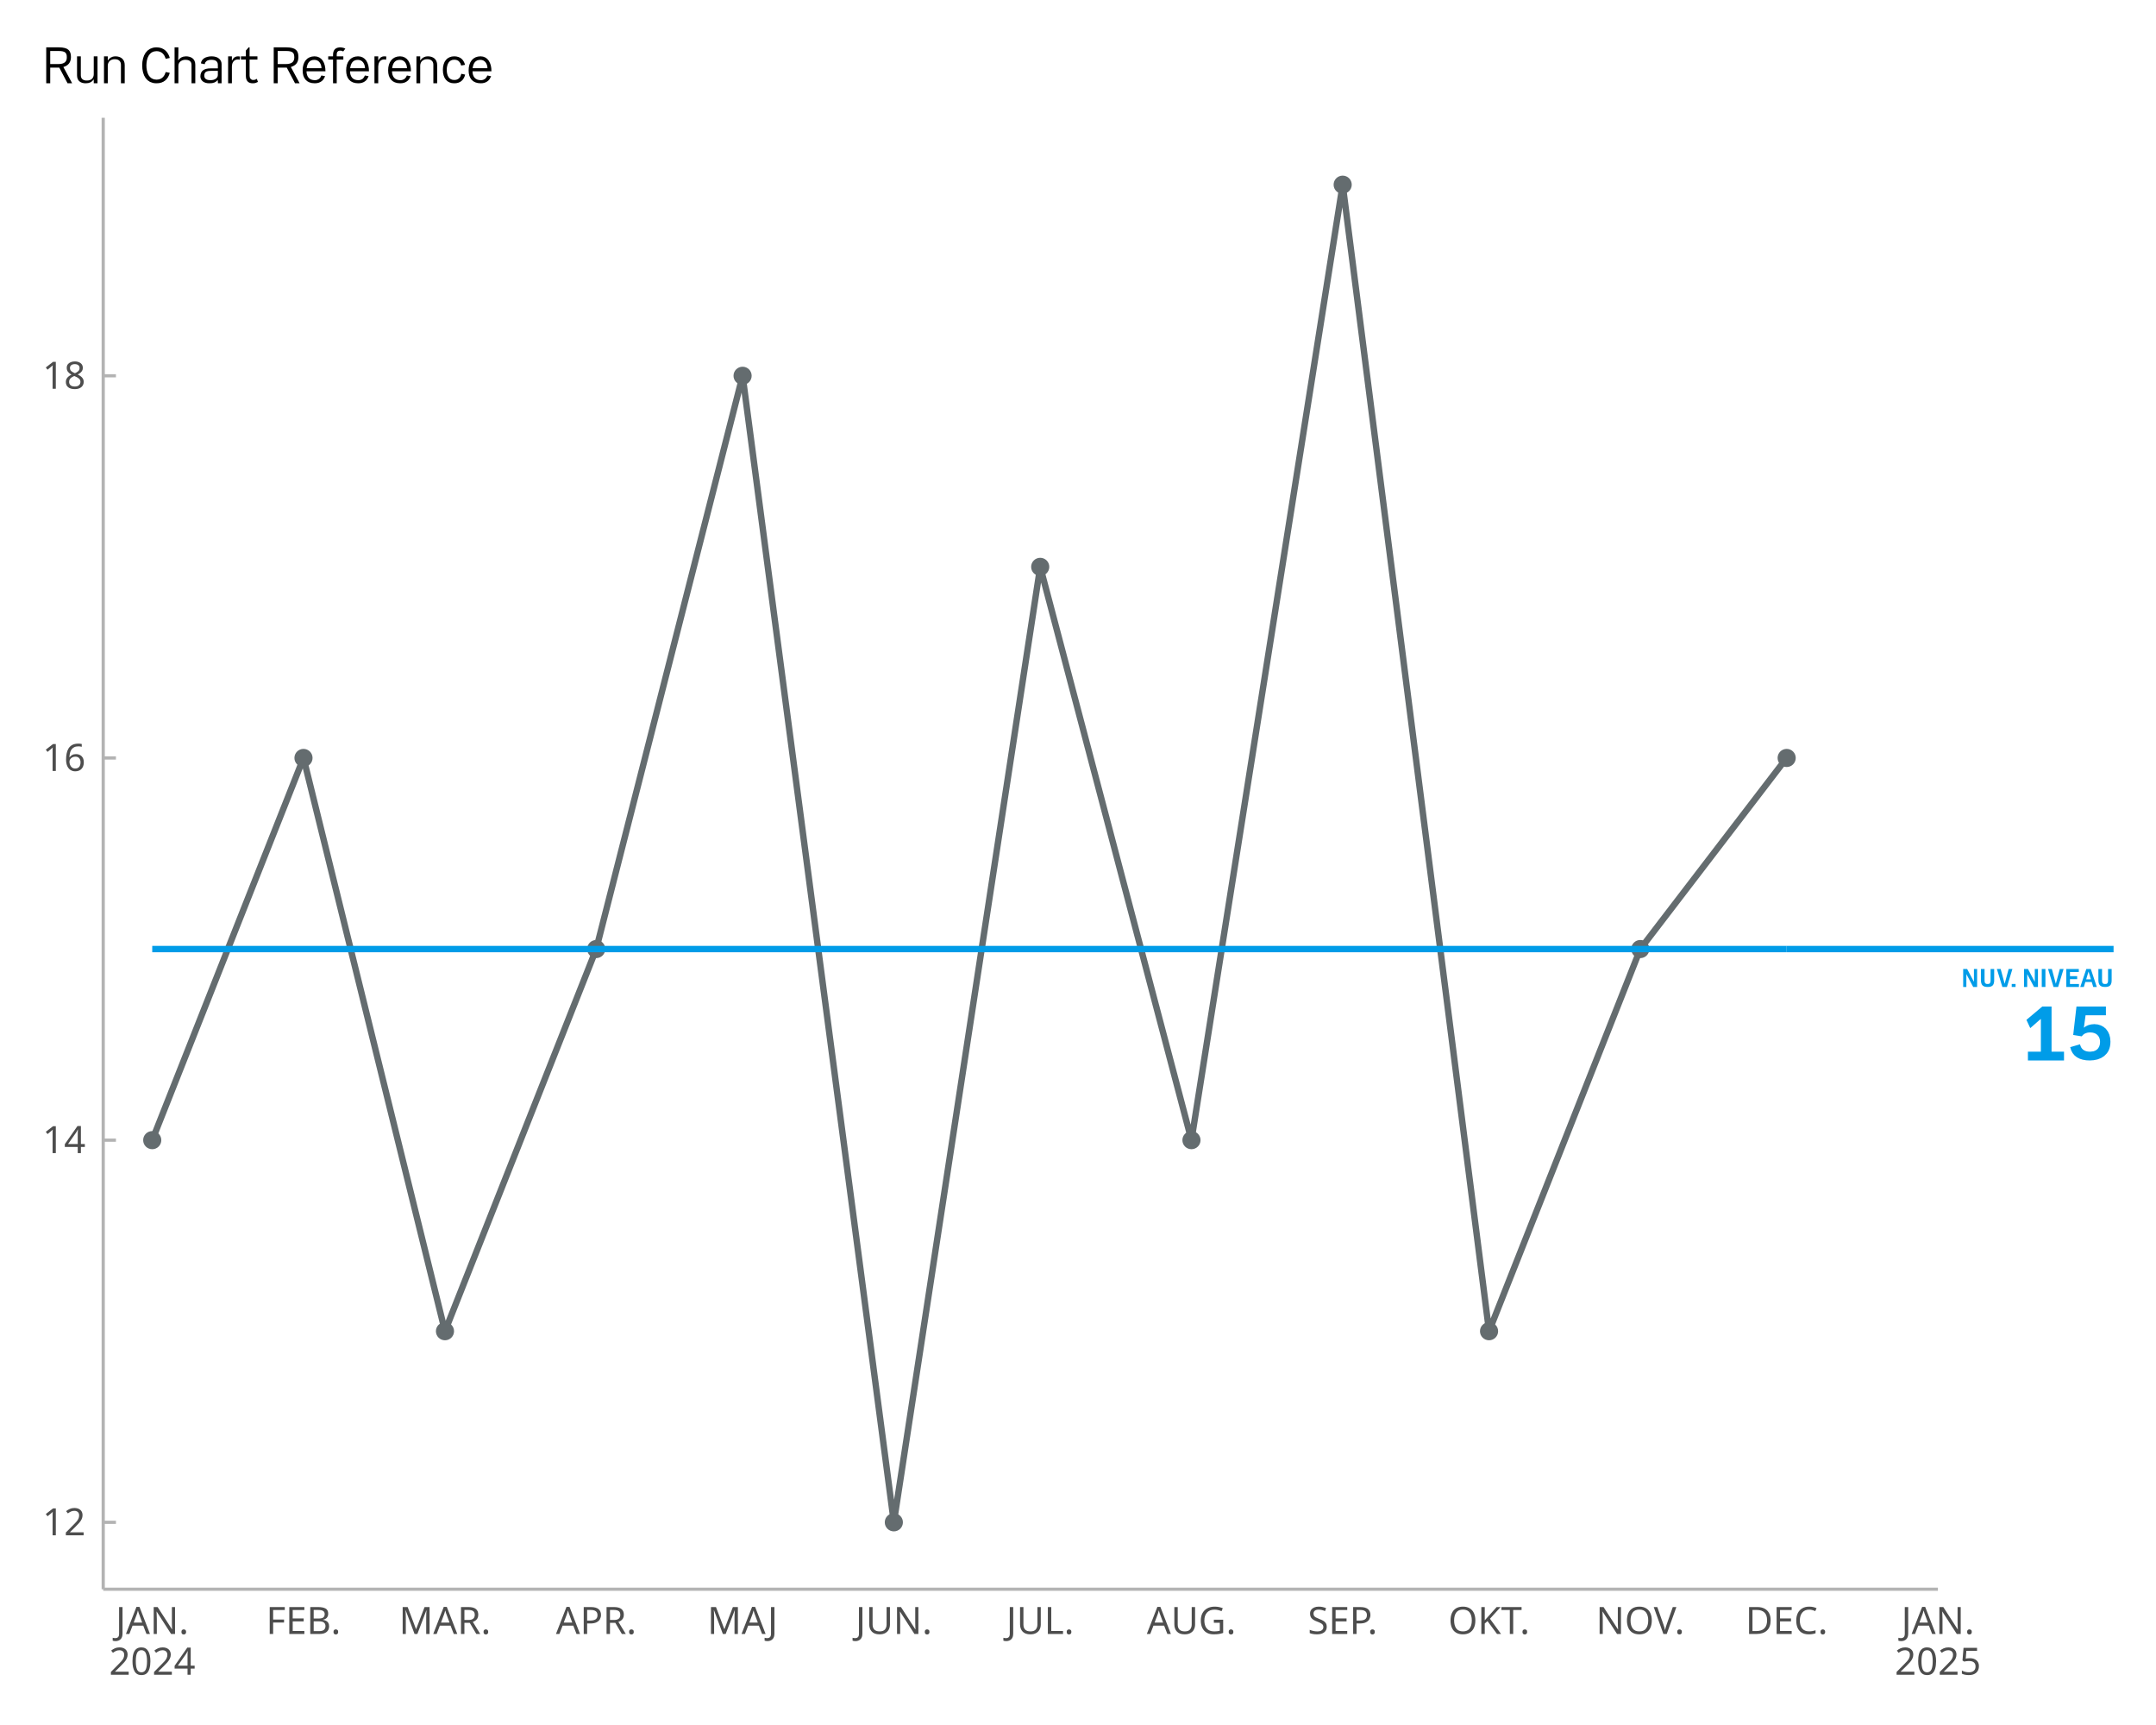
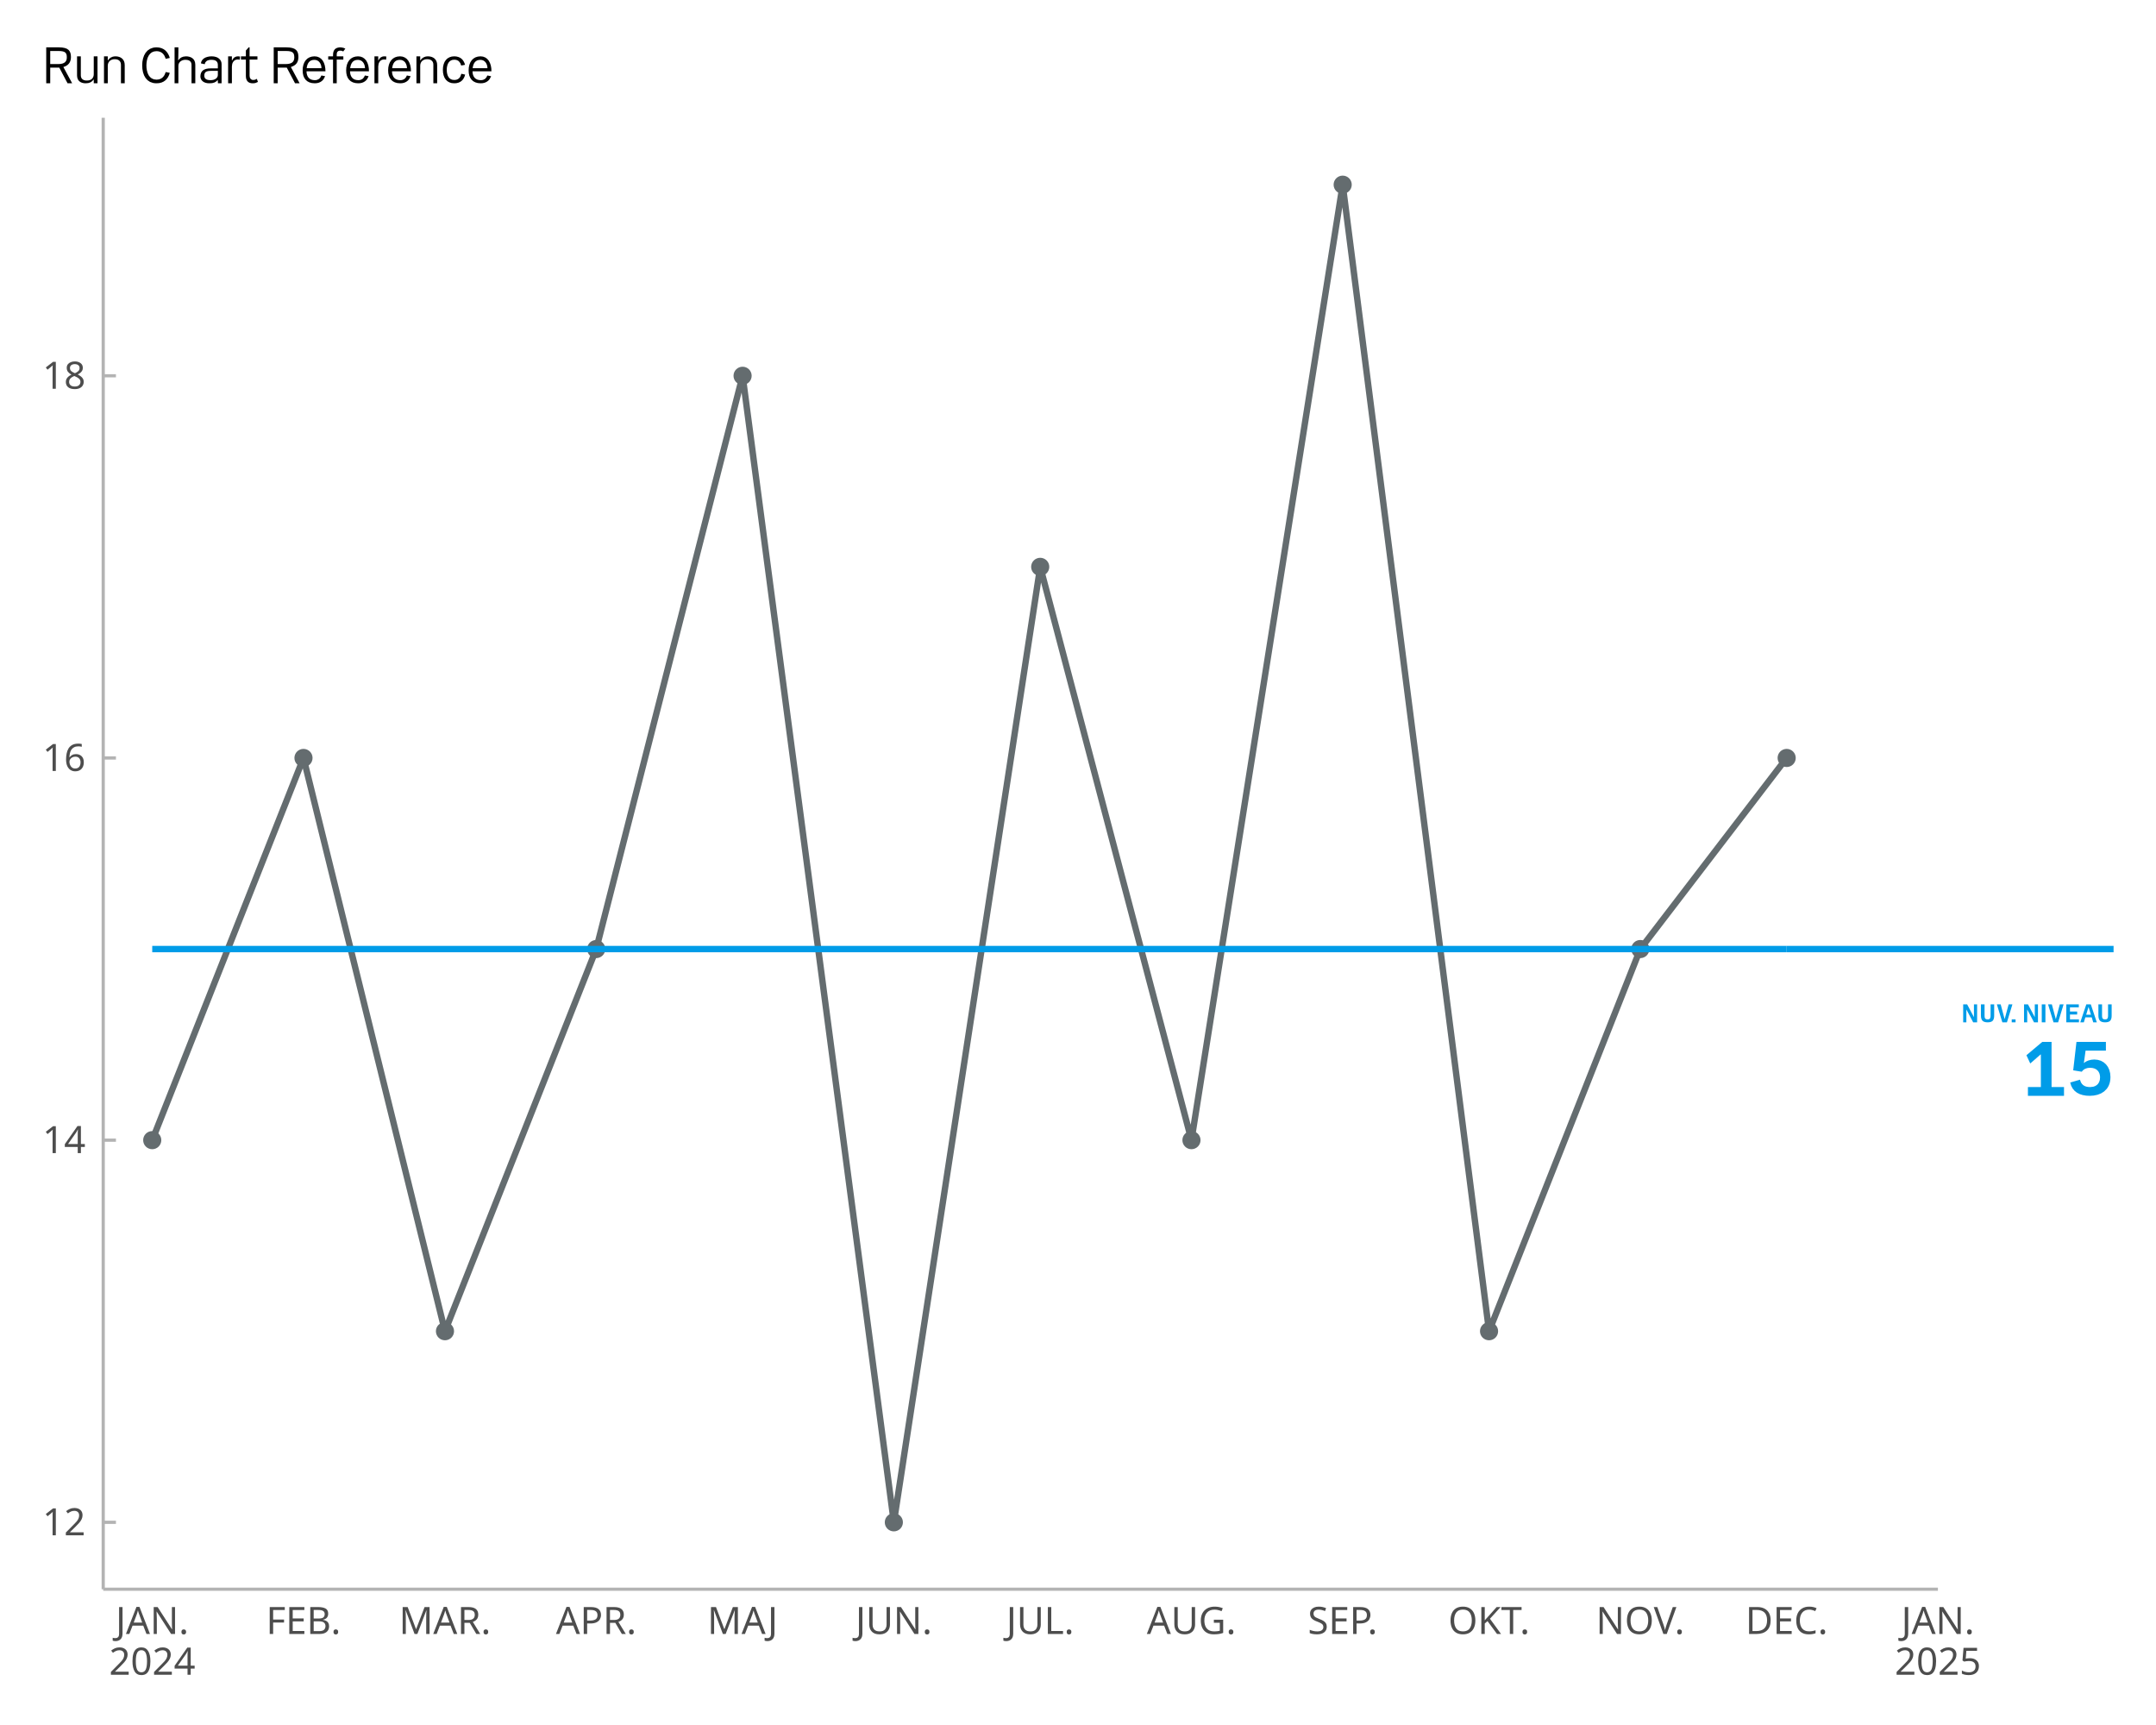
<svg xmlns="http://www.w3.org/2000/svg" class="svglite" data-engine-version="2.0" width="720.00pt" height="576.00pt" viewBox="0 0 720.00 576.00">
  <defs>
    <style type="text/css">
    .svglite line, .svglite polyline, .svglite polygon, .svglite path, .svglite rect, .svglite circle {
      fill: none;
      stroke: #000000;
      stroke-linecap: round;
      stroke-linejoin: round;
      stroke-miterlimit: 10.00;
    }
  </style>
  </defs>
  <rect width="100%" height="100%" style="stroke: none; fill: #FFFFFF;" />
  <defs>
    <clipPath id="cpMC4wMHw3MjAuMDB8MC4wMHw1NzYuMDA=">
      <rect x="0.00" y="0.00" width="720.00" height="576.00" />
    </clipPath>
  </defs>
  <g clip-path="url(#cpMC4wMHw3MjAuMDB8MC4wMHw1NzYuMDA=)">
    <rect x="0.00" y="0.00" width="720.00" height="576.00" style="stroke-width: 1.36; stroke: none; fill: #FFFFFF;" />
  </g>
  <defs>
    <clipPath id="cpMzQuNDd8NzA1LjgzfDM5LjMzfDUzMC42Ng==">
      <rect x="34.47" y="39.33" width="671.36" height="491.32" />
    </clipPath>
  </defs>
  <g clip-path="url(#cpMzQuNDd8NzA1LjgzfDM5LjMzfDUzMC42Ng==)">
    <rect x="34.47" y="39.33" width="671.36" height="491.32" style="stroke-width: 1.36; stroke: none; fill: #FFFFFF;" />
    <polyline points="50.84,380.71 101.35,253.09 148.60,444.51 199.11,316.90 247.99,125.48 298.50,508.32 347.38,189.28 397.89,380.71 448.39,61.67 497.27,444.51 547.78,316.90 596.66,253.09 " style="stroke-width: 2.13; stroke: #646C6F; stroke-linecap: butt;" />
    <circle cx="50.84" cy="380.71" r="2.58" style="stroke-width: 0.90; stroke: #646C6F; fill: #646C6F;" />
    <circle cx="101.35" cy="253.09" r="2.58" style="stroke-width: 0.90; stroke: #646C6F; fill: #646C6F;" />
    <circle cx="148.60" cy="444.51" r="2.58" style="stroke-width: 0.90; stroke: #646C6F; fill: #646C6F;" />
    <circle cx="199.11" cy="316.90" r="2.58" style="stroke-width: 0.90; stroke: #646C6F; fill: #646C6F;" />
    <circle cx="247.99" cy="125.48" r="2.58" style="stroke-width: 0.90; stroke: #646C6F; fill: #646C6F;" />
    <circle cx="298.50" cy="508.32" r="2.58" style="stroke-width: 0.90; stroke: #646C6F; fill: #646C6F;" />
    <circle cx="347.38" cy="189.28" r="2.58" style="stroke-width: 0.90; stroke: #646C6F; fill: #646C6F;" />
    <circle cx="397.89" cy="380.71" r="2.58" style="stroke-width: 0.90; stroke: #646C6F; fill: #646C6F;" />
    <circle cx="448.39" cy="61.67" r="2.58" style="stroke-width: 0.90; stroke: #646C6F; fill: #646C6F;" />
    <circle cx="497.27" cy="444.51" r="2.58" style="stroke-width: 0.90; stroke: #646C6F; fill: #646C6F;" />
    <circle cx="547.78" cy="316.90" r="2.58" style="stroke-width: 0.90; stroke: #646C6F; fill: #646C6F;" />
    <circle cx="596.66" cy="253.09" r="2.58" style="stroke-width: 0.90; stroke: #646C6F; fill: #646C6F;" />
    <polyline points="50.84,316.90 101.35,316.90 148.60,316.90 199.11,316.90 247.99,316.90 298.50,316.90 347.38,316.90 397.89,316.90 448.39,316.90 497.27,316.90 547.78,316.90 596.66,316.90 " style="stroke-width: 2.13; stroke: #009CE8; stroke-linecap: butt;" />
    <polyline points="596.66,316.90 705.83,316.90 " style="stroke-width: 2.13; stroke: #009CE8; stroke-linecap: butt;" />
-     <path d="M 660.26 323.56 L 659.20 323.56 L 659.20 327.84 L 656.93 323.56 L 655.61 323.56 L 655.61 329.56 L 656.67 329.56 L 656.67 325.27 L 658.95 329.56 L 660.26 329.56 Z" style="fill-rule: nonzero; fill: #009CE8; stroke-width: 0.75; stroke: none;" />
-     <path d="M 665.96 323.56 L 664.76 323.56 L 664.76 327.18 L 664.75 327.60 L 664.70 327.92 L 664.53 328.34 L 664.22 328.53 L 663.78 328.57 L 663.31 328.53 L 662.99 328.33 L 662.88 328.16 L 662.80 327.91 L 662.76 327.59 L 662.75 327.18 L 662.75 323.56 L 661.53 323.56 L 661.53 327.18 L 661.56 327.79 L 661.66 328.30 L 661.83 328.72 L 662.07 329.04 L 662.38 329.27 L 662.77 329.44 L 663.23 329.53 L 663.78 329.56 L 664.32 329.53 L 664.78 329.44 L 665.16 329.27 L 665.46 329.04 L 665.69 328.72 L 665.84 328.30 L 665.94 327.79 L 665.96 327.18 Z" style="fill-rule: nonzero; fill: #009CE8; stroke-width: 0.75; stroke: none;" />
-     <path d="M 670.79 323.56 L 669.47 328.45 L 669.44 328.45 L 668.13 323.56 L 666.86 323.56 L 668.69 329.56 L 670.22 329.56 L 672.05 323.56 Z" style="fill-rule: nonzero; fill: #009CE8; stroke-width: 0.75; stroke: none;" />
-     <path d="M 673.10 328.56 L 671.82 328.56 L 671.82 329.56 L 673.10 329.56 Z" style="fill-rule: nonzero; fill: #009CE8; stroke-width: 0.75; stroke: none;" />
-     <path d="M 680.58 323.56 L 679.52 323.56 L 679.52 327.84 L 677.25 323.56 L 675.93 323.56 L 675.93 329.56 L 676.99 329.56 L 676.99 325.27 L 679.27 329.56 L 680.58 329.56 Z" style="fill-rule: nonzero; fill: #009CE8; stroke-width: 0.75; stroke: none;" />
-     <path d="M 683.07 323.56 L 681.85 323.56 L 681.85 329.56 L 683.07 329.56 Z" style="fill-rule: nonzero; fill: #009CE8; stroke-width: 0.75; stroke: none;" />
-     <path d="M 687.88 323.56 L 686.56 328.45 L 686.53 328.45 L 685.22 323.56 L 683.95 323.56 L 685.78 329.56 L 687.31 329.56 L 689.14 323.56 Z" style="fill-rule: nonzero; fill: #009CE8; stroke-width: 0.75; stroke: none;" />
-     <path d="M 694.27 328.57 L 691.27 328.57 L 691.27 326.95 L 693.67 326.95 L 693.67 325.95 L 691.27 325.95 L 691.27 324.56 L 694.22 324.56 L 694.22 323.56 L 690.05 323.56 L 690.05 329.56 L 694.27 329.56 Z" style="fill-rule: nonzero; fill: #009CE8; stroke-width: 0.75; stroke: none;" />
-     <path d="M 698.23 323.56 L 696.73 323.56 L 694.71 329.56 L 695.90 329.56 L 696.40 327.90 L 698.54 327.90 L 699.04 329.56 L 700.23 329.56 ZM 696.68 327.02 L 697.46 324.45 L 697.48 324.45 L 698.28 327.02 Z" style="fill-rule: nonzero; fill: #009CE8; stroke-width: 0.75; stroke: none;" />
-     <path d="M 705.19 323.56 L 703.99 323.56 L 703.99 327.18 L 703.98 327.60 L 703.93 327.92 L 703.76 328.34 L 703.45 328.53 L 703.01 328.57 L 702.54 328.53 L 702.22 328.33 L 702.11 328.16 L 702.03 327.91 L 701.99 327.59 L 701.98 327.18 L 701.98 323.56 L 700.76 323.56 L 700.76 327.18 L 700.79 327.79 L 700.89 328.30 L 701.06 328.72 L 701.30 329.04 L 701.61 329.27 L 702.00 329.44 L 702.46 329.53 L 703.01 329.56 L 703.55 329.53 L 704.01 329.44 L 704.39 329.27 L 704.69 329.04 L 704.92 328.72 L 705.08 328.30 L 705.17 327.79 L 705.19 327.18 Z" style="fill-rule: nonzero; fill: #009CE8; stroke-width: 0.75; stroke: none;" />
-     <path d="M 682.33 354.10 L 685.92 354.10 L 689.28 354.10 L 689.28 351.16 L 685.12 351.16 L 685.12 336.10 L 682.01 336.10 L 676.73 340.55 L 678.01 343.30 L 681.44 340.30 L 681.55 340.30 L 681.55 351.16 L 677.23 351.16 L 677.23 354.10 Z" style="fill-rule: nonzero; fill: #009CE8; stroke-width: 0.75; stroke: none;" />
-     <path d="M 703.27 339.02 L 703.27 336.10 L 693.44 336.10 L 692.35 345.58 L 692.47 345.60 L 692.80 345.66 L 693.78 345.82 L 694.76 345.98 L 695.09 346.03 L 695.21 346.05 L 695.62 345.56 L 696.20 345.14 L 696.99 344.85 L 697.48 344.77 L 698.04 344.74 L 698.78 344.80 L 699.43 344.97 L 700.00 345.24 L 700.46 345.62 L 700.83 346.07 L 701.10 346.61 L 701.26 347.22 L 701.32 347.90 L 701.24 348.80 L 701.00 349.53 L 700.64 350.10 L 700.19 350.53 L 699.67 350.84 L 699.12 351.04 L 698.01 351.18 L 697.28 351.13 L 696.66 351.01 L 696.13 350.80 L 695.68 350.52 L 695.31 350.16 L 695.01 349.74 L 694.79 349.25 L 694.62 348.71 L 691.35 349.66 L 691.68 350.74 L 692.17 351.66 L 692.81 352.43 L 693.59 353.04 L 694.49 353.51 L 695.52 353.84 L 696.66 354.04 L 697.90 354.10 L 699.22 354.01 L 700.48 353.75 L 701.65 353.29 L 702.69 352.63 L 703.55 351.77 L 703.91 351.26 L 704.22 350.69 L 704.46 350.06 L 704.64 349.37 L 704.75 348.63 L 704.79 347.82 L 704.69 346.56 L 704.40 345.43 L 703.93 344.43 L 703.29 343.58 L 702.51 342.90 L 701.59 342.40 L 700.54 342.08 L 699.38 341.97 L 698.36 342.06 L 697.41 342.30 L 696.59 342.67 L 695.91 343.16 L 696.48 339.02 Z" style="fill-rule: nonzero; fill: #009CE8; stroke-width: 0.75; stroke: none;" />
+     <path d="M 660.26 335.37 L 659.20 335.37 L 659.20 339.65 L 656.93 335.37 L 655.61 335.37 L 655.61 341.37 L 656.67 341.37 L 656.67 337.08 L 658.95 341.37 L 660.26 341.37 Z" style="fill-rule: nonzero; fill: #009CE8; stroke-width: 0.75; stroke: none;" />
+     <path d="M 665.96 335.37 L 664.76 335.37 L 664.76 338.99 L 664.75 339.40 L 664.70 339.73 L 664.53 340.15 L 664.22 340.34 L 663.78 340.38 L 663.31 340.33 L 662.99 340.14 L 662.88 339.97 L 662.80 339.72 L 662.76 339.40 L 662.75 338.99 L 662.75 335.37 L 661.53 335.37 L 661.53 338.99 L 661.56 339.60 L 661.66 340.11 L 661.83 340.52 L 662.07 340.85 L 662.38 341.08 L 662.77 341.24 L 663.23 341.34 L 663.78 341.37 L 664.32 341.34 L 664.78 341.24 L 665.16 341.08 L 665.46 340.85 L 665.69 340.52 L 665.84 340.11 L 665.94 339.60 L 665.96 338.99 Z" style="fill-rule: nonzero; fill: #009CE8; stroke-width: 0.75; stroke: none;" />
+     <path d="M 670.79 335.37 L 669.47 340.26 L 669.44 340.26 L 668.13 335.37 L 666.86 335.37 L 668.69 341.37 L 670.22 341.37 L 672.05 335.37 Z" style="fill-rule: nonzero; fill: #009CE8; stroke-width: 0.75; stroke: none;" />
+     <path d="M 673.10 340.37 L 671.82 340.37 L 671.82 341.37 L 673.10 341.37 Z" style="fill-rule: nonzero; fill: #009CE8; stroke-width: 0.75; stroke: none;" />
+     <path d="M 680.58 335.37 L 679.52 335.37 L 679.52 339.65 L 677.25 335.37 L 675.93 335.37 L 675.93 341.37 L 676.99 341.37 L 676.99 337.08 L 679.27 341.37 L 680.58 341.37 Z" style="fill-rule: nonzero; fill: #009CE8; stroke-width: 0.75; stroke: none;" />
+     <path d="M 683.07 335.37 L 681.85 335.37 L 681.85 341.37 L 683.07 341.37 Z" style="fill-rule: nonzero; fill: #009CE8; stroke-width: 0.75; stroke: none;" />
+     <path d="M 687.88 335.37 L 686.56 340.26 L 686.53 340.26 L 685.22 335.37 L 683.95 335.37 L 685.78 341.37 L 687.31 341.37 L 689.14 335.37 Z" style="fill-rule: nonzero; fill: #009CE8; stroke-width: 0.75; stroke: none;" />
+     <path d="M 694.27 340.38 L 691.27 340.38 L 691.27 338.76 L 693.67 338.76 L 693.67 337.76 L 691.27 337.76 L 691.27 336.37 L 694.22 336.37 L 694.22 335.37 L 690.05 335.37 L 690.05 341.37 L 694.27 341.37 Z" style="fill-rule: nonzero; fill: #009CE8; stroke-width: 0.75; stroke: none;" />
+     <path d="M 698.23 335.37 L 696.73 335.37 L 694.71 341.37 L 695.90 341.37 L 696.40 339.71 L 698.54 339.71 L 699.04 341.37 L 700.23 341.37 ZM 696.68 338.83 L 697.46 336.26 L 697.48 336.26 L 698.28 338.83 Z" style="fill-rule: nonzero; fill: #009CE8; stroke-width: 0.75; stroke: none;" />
+     <path d="M 705.19 335.37 L 703.99 335.37 L 703.99 338.99 L 703.98 339.40 L 703.93 339.73 L 703.76 340.15 L 703.45 340.34 L 703.01 340.38 L 702.54 340.33 L 702.22 340.14 L 702.11 339.97 L 702.03 339.72 L 701.99 339.40 L 701.98 338.99 L 701.98 335.37 L 700.76 335.37 L 700.76 338.99 L 700.79 339.60 L 700.89 340.11 L 701.06 340.52 L 701.30 340.85 L 701.61 341.08 L 702.00 341.24 L 702.46 341.34 L 703.01 341.37 L 703.55 341.34 L 704.01 341.24 L 704.39 341.08 L 704.69 340.85 L 704.92 340.52 L 705.08 340.11 L 705.17 339.60 L 705.19 338.99 Z" style="fill-rule: nonzero; fill: #009CE8; stroke-width: 0.75; stroke: none;" />
+     <path d="M 682.33 365.91 L 685.92 365.91 L 689.28 365.91 L 689.28 362.97 L 685.12 362.97 L 685.12 347.91 L 682.01 347.91 L 676.73 352.36 L 678.01 355.11 L 681.44 352.11 L 681.55 352.11 L 681.55 362.97 L 677.23 362.97 L 677.23 365.91 Z" style="fill-rule: nonzero; fill: #009CE8; stroke-width: 0.75; stroke: none;" />
+     <path d="M 703.27 350.83 L 703.27 347.91 L 693.44 347.91 L 692.35 357.39 L 692.47 357.41 L 692.80 357.47 L 693.78 357.63 L 694.76 357.79 L 695.09 357.84 L 695.21 357.86 L 695.62 357.37 L 696.20 356.95 L 696.99 356.66 L 697.48 356.58 L 698.04 356.55 L 698.78 356.61 L 699.43 356.78 L 700.00 357.05 L 700.46 357.42 L 700.83 357.88 L 701.10 358.42 L 701.26 359.03 L 701.32 359.71 L 701.24 360.61 L 701.00 361.34 L 700.64 361.91 L 700.19 362.34 L 699.67 362.65 L 699.12 362.85 L 698.01 362.99 L 697.28 362.94 L 696.66 362.82 L 696.13 362.61 L 695.68 362.33 L 695.31 361.97 L 695.01 361.55 L 694.79 361.06 L 694.62 360.52 L 691.35 361.47 L 691.68 362.55 L 692.17 363.47 L 692.81 364.23 L 693.59 364.85 L 694.49 365.32 L 695.52 365.65 L 696.66 365.85 L 697.90 365.91 L 699.22 365.82 L 700.48 365.56 L 701.65 365.10 L 702.69 364.44 L 703.55 363.58 L 703.91 363.06 L 704.22 362.49 L 704.46 361.87 L 704.64 361.18 L 704.75 360.43 L 704.79 359.63 L 704.69 358.37 L 704.40 357.24 L 703.93 356.24 L 703.29 355.39 L 702.51 354.71 L 701.59 354.20 L 700.54 353.89 L 699.38 353.78 L 698.36 353.87 L 697.41 354.11 L 696.59 354.48 L 695.91 354.97 L 696.48 350.83 Z" style="fill-rule: nonzero; fill: #009CE8; stroke-width: 0.75; stroke: none;" />
  </g>
  <g clip-path="url(#cpMC4wMHw3MjAuMDB8MC4wMHw1NzYuMDA=)">
    <polyline points="34.47,530.66 34.47,39.33 " style="stroke-width: 1.07; stroke: #B3B3B3; stroke-linecap: butt;" />
    <text x="14.17" y="512.66" style="font-size: 12.60px; fill: #4D4D4D; font-family: sans;" textLength="14.02px" lengthAdjust="spacingAndGlyphs">12</text>
    <text x="14.17" y="385.04" style="font-size: 12.60px; fill: #4D4D4D; font-family: sans;" textLength="14.02px" lengthAdjust="spacingAndGlyphs">14</text>
    <text x="14.17" y="257.43" style="font-size: 12.60px; fill: #4D4D4D; font-family: sans;" textLength="14.02px" lengthAdjust="spacingAndGlyphs">16</text>
    <text x="14.17" y="129.81" style="font-size: 12.60px; fill: #4D4D4D; font-family: sans;" textLength="14.02px" lengthAdjust="spacingAndGlyphs">18</text>
    <polyline points="38.72,508.32 34.47,508.32 " style="stroke-width: 1.07; stroke: #B3B3B3; stroke-linecap: butt;" />
    <polyline points="38.72,380.71 34.47,380.71 " style="stroke-width: 1.07; stroke: #B3B3B3; stroke-linecap: butt;" />
    <polyline points="38.72,253.09 34.47,253.09 " style="stroke-width: 1.07; stroke: #B3B3B3; stroke-linecap: butt;" />
    <polyline points="38.72,125.48 34.47,125.48 " style="stroke-width: 1.07; stroke: #B3B3B3; stroke-linecap: butt;" />
    <polyline points="34.47,530.66 647.17,530.66 " style="stroke-width: 1.07; stroke: #B3B3B3; stroke-linecap: butt;" />
    <text x="50.84" y="545.60" text-anchor="middle" style="font-size: 12.60px; fill: #4D4D4D; font-family: sans;" textLength="27.31px" lengthAdjust="spacingAndGlyphs">JAN.</text>
    <text x="50.84" y="559.21" text-anchor="middle" style="font-size: 12.60px; fill: #4D4D4D; font-family: sans;" textLength="28.03px" lengthAdjust="spacingAndGlyphs">2024</text>
    <text x="101.35" y="545.60" text-anchor="middle" style="font-size: 12.60px; fill: #4D4D4D; font-family: sans;" textLength="28.01px" lengthAdjust="spacingAndGlyphs">FEB.</text>
    <text x="148.60" y="545.60" text-anchor="middle" style="font-size: 12.60px; fill: #4D4D4D; font-family: sans;" textLength="31.51px" lengthAdjust="spacingAndGlyphs">MAR.</text>
    <text x="199.11" y="545.60" text-anchor="middle" style="font-size: 12.60px; fill: #4D4D4D; font-family: sans;" textLength="29.42px" lengthAdjust="spacingAndGlyphs">APR.</text>
    <text x="247.99" y="545.60" text-anchor="middle" style="font-size: 12.60px; fill: #4D4D4D; font-family: sans;" textLength="25.21px" lengthAdjust="spacingAndGlyphs">MAJ</text>
    <text x="298.50" y="545.60" text-anchor="middle" style="font-size: 12.60px; fill: #4D4D4D; font-family: sans;" textLength="28.01px" lengthAdjust="spacingAndGlyphs">JUN.</text>
    <text x="347.38" y="545.60" text-anchor="middle" style="font-size: 12.60px; fill: #4D4D4D; font-family: sans;" textLength="25.92px" lengthAdjust="spacingAndGlyphs">JUL.</text>
    <text x="397.89" y="545.60" text-anchor="middle" style="font-size: 12.60px; fill: #4D4D4D; font-family: sans;" textLength="30.81px" lengthAdjust="spacingAndGlyphs">AUG.</text>
    <text x="448.39" y="545.60" text-anchor="middle" style="font-size: 12.60px; fill: #4D4D4D; font-family: sans;" textLength="28.72px" lengthAdjust="spacingAndGlyphs">SEP.</text>
    <text x="497.27" y="545.60" text-anchor="middle" style="font-size: 12.60px; fill: #4D4D4D; font-family: sans;" textLength="29.41px" lengthAdjust="spacingAndGlyphs">OKT.</text>
    <text x="547.78" y="545.60" text-anchor="middle" style="font-size: 12.60px; fill: #4D4D4D; font-family: sans;" textLength="30.81px" lengthAdjust="spacingAndGlyphs">NOV.</text>
    <text x="596.66" y="545.60" text-anchor="middle" style="font-size: 12.60px; fill: #4D4D4D; font-family: sans;" textLength="30.11px" lengthAdjust="spacingAndGlyphs">DEC.</text>
    <text x="647.17" y="545.60" text-anchor="middle" style="font-size: 12.60px; fill: #4D4D4D; font-family: sans;" textLength="27.31px" lengthAdjust="spacingAndGlyphs">JAN.</text>
    <text x="647.17" y="559.21" text-anchor="middle" style="font-size: 12.60px; fill: #4D4D4D; font-family: sans;" textLength="28.03px" lengthAdjust="spacingAndGlyphs">2025</text>
    <path d="M 21.16 22.38 L 21.74 22.16 L 22.25 21.90 L 22.68 21.58 L 23.04 21.20 L 23.32 20.76 L 23.52 20.26 L 23.65 19.69 L 23.69 19.05 L 23.65 18.32 L 23.51 17.67 L 23.26 17.12 L 22.88 16.66 L 22.35 16.29 L 21.65 16.03 L 20.77 15.87 L 19.69 15.81 L 15.44 15.81 L 15.44 27.81 L 16.77 27.81 L 16.77 22.58 L 19.80 22.58 L 22.56 27.81 L 24.10 27.81 ZM 22.28 19.65 L 22.17 20.09 L 21.97 20.47 L 21.69 20.79 L 21.31 21.04 L 20.82 21.23 L 20.23 21.35 L 19.52 21.39 L 16.77 21.39 L 16.77 17.03 L 19.56 17.03 L 20.32 17.06 L 20.93 17.15 L 21.41 17.30 L 21.77 17.52 L 22.03 17.81 L 22.20 18.18 L 22.29 18.63 L 22.31 19.17 Z" style="fill-rule: nonzero; fill: #000000; stroke-width: 0.75; stroke: none;" />
    <path d="M 32.56 18.81 L 31.31 18.81 L 31.31 24.78 L 31.27 25.23 L 31.16 25.64 L 30.98 26.00 L 30.73 26.31 L 30.41 26.55 L 30.01 26.74 L 29.55 26.85 L 29.01 26.89 L 28.56 26.87 L 28.17 26.79 L 27.82 26.65 L 27.53 26.46 L 27.30 26.22 L 27.13 25.92 L 27.03 25.56 L 26.99 25.14 L 26.99 18.81 L 25.73 18.81 L 25.73 25.17 L 25.79 25.83 L 25.96 26.38 L 26.22 26.84 L 26.58 27.20 L 27.01 27.48 L 27.51 27.67 L 28.07 27.78 L 28.66 27.81 L 29.49 27.73 L 30.19 27.50 L 30.77 27.11 L 31.23 26.58 L 31.31 26.58 L 31.31 27.81 L 32.56 27.81 Z" style="fill-rule: nonzero; fill: #000000; stroke-width: 0.75; stroke: none;" />
    <path d="M 41.65 21.74 L 41.59 21.03 L 41.41 20.43 L 41.12 19.93 L 40.74 19.52 L 40.29 19.21 L 39.77 18.99 L 39.20 18.86 L 38.59 18.81 L 38.09 18.85 L 37.65 18.93 L 36.94 19.25 L 36.42 19.68 L 36.06 20.16 L 35.99 20.16 L 35.99 18.81 L 34.73 18.81 L 34.73 27.81 L 35.99 27.81 L 35.99 21.94 L 36.04 21.45 L 36.17 21.02 L 36.38 20.65 L 36.65 20.34 L 37.00 20.09 L 37.39 19.91 L 37.84 19.80 L 38.32 19.77 L 38.79 19.80 L 39.21 19.89 L 39.56 20.05 L 39.85 20.26 L 40.08 20.52 L 40.25 20.84 L 40.35 21.21 L 40.39 21.63 L 40.39 27.81 L 41.65 27.81 Z" style="fill-rule: nonzero; fill: #000000; stroke-width: 0.75; stroke: none;" />
    <path d="M 54.93 25.05 L 54.64 25.49 L 54.30 25.86 L 53.89 26.17 L 53.42 26.40 L 52.87 26.54 L 52.25 26.60 L 51.39 26.49 L 50.67 26.18 L 50.09 25.71 L 49.63 25.10 L 49.30 24.38 L 49.07 23.57 L 48.93 22.71 L 48.89 21.81 L 48.94 20.95 L 49.07 20.10 L 49.30 19.30 L 49.65 18.58 L 50.10 17.97 L 50.68 17.49 L 51.40 17.19 L 52.25 17.08 L 52.87 17.13 L 53.42 17.28 L 53.89 17.51 L 54.30 17.82 L 54.64 18.20 L 54.93 18.64 L 55.35 19.64 L 56.70 19.35 L 56.45 18.61 L 56.11 17.94 L 55.69 17.34 L 55.19 16.82 L 54.60 16.40 L 53.92 16.08 L 53.14 15.88 L 52.25 15.81 L 51.65 15.85 L 51.09 15.94 L 50.10 16.31 L 49.27 16.89 L 48.61 17.64 L 48.11 18.54 L 47.76 19.56 L 47.55 20.66 L 47.49 21.81 L 47.55 23.01 L 47.76 24.14 L 48.11 25.15 L 48.61 26.04 L 49.27 26.78 L 50.09 27.34 L 51.08 27.69 L 51.64 27.78 L 52.25 27.81 L 53.15 27.75 L 53.93 27.56 L 54.62 27.25 L 55.21 26.84 L 55.71 26.33 L 56.12 25.74 L 56.45 25.07 L 56.70 24.33 L 55.35 24.05 Z" style="fill-rule: nonzero; fill: #000000; stroke-width: 0.75; stroke: none;" />
    <path d="M 65.22 21.61 L 65.15 20.91 L 64.96 20.32 L 64.67 19.84 L 64.28 19.46 L 63.81 19.17 L 63.28 18.97 L 62.71 18.85 L 62.11 18.81 L 61.22 18.92 L 60.51 19.20 L 59.96 19.62 L 59.58 20.11 L 59.50 20.11 L 59.55 18.73 L 59.57 17.47 L 59.57 15.81 L 58.30 15.81 L 58.30 27.81 L 59.57 27.81 L 59.57 21.99 L 59.61 21.58 L 59.73 21.20 L 59.93 20.86 L 60.20 20.56 L 60.54 20.32 L 60.94 20.13 L 61.39 20.01 L 61.89 19.97 L 62.36 20.00 L 62.78 20.07 L 63.13 20.20 L 63.42 20.38 L 63.65 20.62 L 63.82 20.91 L 63.92 21.25 L 63.96 21.66 L 63.96 27.81 L 65.22 27.81 Z" style="fill-rule: nonzero; fill: #000000; stroke-width: 0.75; stroke: none;" />
    <path d="M 74.00 27.81 L 74.00 21.42 L 73.95 20.91 L 73.80 20.43 L 73.54 19.99 L 73.18 19.60 L 72.72 19.27 L 72.16 19.03 L 71.49 18.87 L 70.72 18.81 L 69.98 18.85 L 69.31 18.98 L 68.71 19.17 L 68.19 19.44 L 67.77 19.78 L 67.44 20.18 L 67.21 20.64 L 67.10 21.16 L 68.35 21.44 L 68.58 20.81 L 69.03 20.35 L 69.35 20.18 L 69.71 20.07 L 70.14 19.99 L 70.61 19.97 L 71.11 20.00 L 71.54 20.07 L 71.91 20.20 L 72.21 20.39 L 72.45 20.63 L 72.62 20.93 L 72.72 21.28 L 72.75 21.70 L 72.75 22.83 L 70.38 22.83 L 69.57 22.87 L 68.86 22.99 L 68.27 23.20 L 67.78 23.50 L 67.41 23.87 L 67.14 24.34 L 66.98 24.89 L 66.92 25.53 L 66.98 26.01 L 67.13 26.44 L 67.38 26.83 L 67.72 27.17 L 68.14 27.44 L 68.64 27.64 L 69.23 27.77 L 69.88 27.81 L 70.86 27.75 L 71.62 27.54 L 72.22 27.19 L 72.72 26.70 L 72.78 27.81 ZM 72.71 25.38 L 72.58 25.72 L 72.37 26.02 L 72.08 26.28 L 71.73 26.48 L 71.32 26.64 L 70.85 26.73 L 70.33 26.77 L 69.84 26.74 L 69.41 26.68 L 69.05 26.56 L 68.75 26.40 L 68.52 26.19 L 68.36 25.93 L 68.25 25.62 L 68.22 25.27 L 68.26 24.82 L 68.37 24.46 L 68.56 24.17 L 68.82 23.96 L 69.16 23.82 L 69.58 23.72 L 70.08 23.67 L 70.66 23.66 L 72.75 23.66 L 72.75 25.00 Z" style="fill-rule: nonzero; fill: #000000; stroke-width: 0.75; stroke: none;" />
    <path d="M 80.16 18.88 L 79.54 18.81 L 79.13 18.84 L 78.77 18.92 L 78.21 19.22 L 77.80 19.66 L 77.51 20.19 L 77.44 20.19 L 77.44 18.81 L 76.18 18.81 L 76.18 27.81 L 77.44 27.81 L 77.44 22.19 L 77.56 21.32 L 77.71 20.93 L 77.93 20.57 L 78.21 20.27 L 78.55 20.04 L 78.96 19.90 L 79.44 19.85 L 80.05 19.92 L 80.05 20.11 Z" style="fill-rule: nonzero; fill: #000000; stroke-width: 0.75; stroke: none;" />
    <path d="M 85.77 26.33 L 85.20 26.62 L 84.64 26.70 L 84.32 26.68 L 84.05 26.60 L 83.64 26.29 L 83.42 25.83 L 83.35 25.24 L 83.35 19.89 L 85.97 19.89 L 85.97 18.81 L 83.35 18.81 L 83.35 15.81 L 83.05 15.81 L 82.11 16.86 L 82.11 18.81 L 80.47 18.81 L 80.47 19.89 L 82.11 19.89 L 82.11 25.38 L 82.15 25.95 L 82.26 26.44 L 82.45 26.86 L 82.70 27.20 L 83.03 27.47 L 83.42 27.66 L 83.89 27.78 L 84.43 27.81 L 84.95 27.78 L 85.40 27.68 L 86.14 27.35 Z" style="fill-rule: nonzero; fill: #000000; stroke-width: 0.75; stroke: none;" />
    <path d="M 97.13 22.38 L 97.70 22.16 L 98.21 21.90 L 98.65 21.58 L 99.01 21.20 L 99.29 20.76 L 99.49 20.26 L 99.61 19.69 L 99.66 19.05 L 99.61 18.32 L 99.48 17.67 L 99.23 17.12 L 98.85 16.66 L 98.32 16.29 L 97.62 16.03 L 96.74 15.87 L 95.66 15.81 L 91.41 15.81 L 91.41 27.81 L 92.73 27.81 L 92.73 22.58 L 95.77 22.58 L 98.53 27.81 L 100.06 27.81 ZM 98.25 19.65 L 98.13 20.09 L 97.94 20.47 L 97.66 20.79 L 97.28 21.04 L 96.79 21.23 L 96.20 21.35 L 95.48 21.39 L 92.73 21.39 L 92.73 17.03 L 95.53 17.03 L 96.29 17.06 L 96.90 17.15 L 97.38 17.30 L 97.74 17.52 L 98.00 17.81 L 98.16 18.18 L 98.25 18.63 L 98.28 19.17 Z" style="fill-rule: nonzero; fill: #000000; stroke-width: 0.75; stroke: none;" />
    <path d="M 105.76 27.77 L 106.36 27.64 L 106.89 27.43 L 107.35 27.15 L 107.75 26.81 L 108.08 26.40 L 108.58 25.45 L 107.33 25.20 L 107.01 25.83 L 106.57 26.33 L 105.94 26.65 L 105.55 26.74 L 105.10 26.77 L 104.47 26.71 L 103.92 26.56 L 103.45 26.31 L 103.07 25.97 L 102.76 25.54 L 102.55 25.04 L 102.41 24.46 L 102.36 23.81 L 108.69 23.81 L 108.63 22.79 L 108.46 21.84 L 108.18 20.99 L 107.78 20.25 L 107.27 19.65 L 106.64 19.20 L 105.90 18.91 L 105.03 18.81 L 104.14 18.90 L 103.35 19.15 L 102.67 19.55 L 102.11 20.10 L 101.66 20.78 L 101.33 21.59 L 101.13 22.51 L 101.07 23.53 L 101.13 24.45 L 101.31 25.28 L 101.62 26.01 L 102.06 26.63 L 102.62 27.13 L 103.31 27.50 L 104.13 27.73 L 105.08 27.81 ZM 102.41 22.77 L 102.51 22.19 L 102.66 21.65 L 102.87 21.18 L 103.14 20.77 L 103.48 20.44 L 103.90 20.19 L 104.40 20.04 L 104.99 19.99 L 105.51 20.04 L 105.98 20.20 L 106.38 20.46 L 106.71 20.80 L 106.98 21.21 L 107.18 21.68 L 107.31 22.20 L 107.36 22.77 Z" style="fill-rule: nonzero; fill: #000000; stroke-width: 0.75; stroke: none;" />
    <path d="M 114.66 15.96 L 113.76 15.81 L 113.22 15.84 L 112.72 15.94 L 112.29 16.11 L 111.92 16.36 L 111.62 16.71 L 111.40 17.15 L 111.26 17.69 L 111.22 18.35 L 111.22 18.81 L 109.61 18.81 L 109.61 19.89 L 111.22 19.89 L 111.22 27.81 L 112.45 27.81 L 112.45 19.89 L 114.66 19.89 L 114.66 18.81 L 112.45 18.81 L 112.45 18.24 L 112.49 17.73 L 112.66 17.31 L 113.03 17.02 L 113.31 16.94 L 113.67 16.91 L 114.20 16.97 L 114.61 17.19 L 115.33 16.24 Z" style="fill-rule: nonzero; fill: #000000; stroke-width: 0.75; stroke: none;" />
    <path d="M 120.29 27.77 L 120.89 27.64 L 121.42 27.43 L 121.88 27.15 L 122.28 26.81 L 122.62 26.40 L 123.11 25.45 L 121.86 25.20 L 121.54 25.83 L 121.10 26.33 L 120.47 26.65 L 120.08 26.74 L 119.63 26.77 L 119.00 26.71 L 118.45 26.56 L 117.98 26.31 L 117.60 25.97 L 117.30 25.54 L 117.08 25.04 L 116.94 24.46 L 116.89 23.81 L 123.22 23.81 L 123.16 22.79 L 123.00 21.84 L 122.71 20.99 L 122.31 20.25 L 121.80 19.65 L 121.17 19.20 L 120.43 18.91 L 119.57 18.81 L 118.67 18.90 L 117.88 19.15 L 117.20 19.55 L 116.64 20.10 L 116.19 20.78 L 115.86 21.59 L 115.66 22.51 L 115.60 23.53 L 115.66 24.45 L 115.84 25.28 L 116.15 26.01 L 116.59 26.63 L 117.15 27.13 L 117.84 27.50 L 118.66 27.73 L 119.61 27.81 ZM 116.94 22.77 L 117.04 22.19 L 117.19 21.65 L 117.40 21.18 L 117.67 20.77 L 118.01 20.44 L 118.43 20.19 L 118.93 20.04 L 119.52 19.99 L 120.04 20.04 L 120.51 20.20 L 120.91 20.46 L 121.24 20.80 L 121.51 21.21 L 121.71 21.68 L 121.84 22.20 L 121.89 22.77 Z" style="fill-rule: nonzero; fill: #000000; stroke-width: 0.75; stroke: none;" />
    <path d="M 129.03 18.88 L 128.41 18.81 L 128.00 18.84 L 127.64 18.92 L 127.08 19.22 L 126.67 19.66 L 126.37 20.19 L 126.31 20.19 L 126.31 18.81 L 125.05 18.81 L 125.05 27.81 L 126.31 27.81 L 126.31 22.19 L 126.43 21.32 L 126.58 20.93 L 126.80 20.57 L 127.07 20.27 L 127.42 20.04 L 127.83 19.90 L 128.31 19.85 L 128.92 19.92 L 128.92 20.11 Z" style="fill-rule: nonzero; fill: #000000; stroke-width: 0.75; stroke: none;" />
    <path d="M 134.31 27.77 L 134.91 27.64 L 135.44 27.43 L 135.90 27.15 L 136.30 26.81 L 136.64 26.40 L 137.13 25.45 L 135.88 25.20 L 135.56 25.83 L 135.12 26.33 L 134.49 26.65 L 134.10 26.74 L 133.65 26.77 L 133.02 26.71 L 132.47 26.56 L 132.01 26.31 L 131.62 25.97 L 131.32 25.54 L 131.10 25.04 L 130.96 24.46 L 130.91 23.81 L 137.24 23.81 L 137.19 22.79 L 137.02 21.84 L 136.73 20.99 L 136.33 20.25 L 135.82 19.65 L 135.19 19.20 L 134.45 18.91 L 133.59 18.81 L 132.69 18.90 L 131.90 19.15 L 131.23 19.55 L 130.66 20.10 L 130.21 20.78 L 129.88 21.59 L 129.68 22.51 L 129.62 23.53 L 129.68 24.45 L 129.86 25.28 L 130.18 26.01 L 130.61 26.63 L 131.17 27.13 L 131.87 27.50 L 132.68 27.73 L 133.63 27.81 ZM 130.96 22.77 L 131.06 22.19 L 131.21 21.65 L 131.42 21.18 L 131.69 20.77 L 132.04 20.44 L 132.45 20.19 L 132.95 20.04 L 133.54 19.99 L 134.07 20.04 L 134.53 20.20 L 134.93 20.46 L 135.27 20.80 L 135.53 21.21 L 135.73 21.68 L 135.86 22.20 L 135.91 22.77 Z" style="fill-rule: nonzero; fill: #000000; stroke-width: 0.75; stroke: none;" />
    <path d="M 145.99 21.74 L 145.93 21.03 L 145.74 20.43 L 145.46 19.93 L 145.08 19.52 L 144.62 19.21 L 144.10 18.99 L 143.53 18.86 L 142.93 18.81 L 142.43 18.85 L 141.99 18.93 L 141.28 19.25 L 140.76 19.68 L 140.40 20.16 L 140.33 20.16 L 140.33 18.81 L 139.07 18.81 L 139.07 27.81 L 140.33 27.81 L 140.33 21.94 L 140.38 21.45 L 140.51 21.02 L 140.71 20.65 L 140.99 20.34 L 141.33 20.09 L 141.73 19.91 L 142.17 19.80 L 142.66 19.77 L 143.13 19.80 L 143.54 19.89 L 143.90 20.05 L 144.19 20.26 L 144.42 20.52 L 144.59 20.84 L 144.69 21.21 L 144.72 21.63 L 144.72 27.81 L 145.99 27.81 Z" style="fill-rule: nonzero; fill: #000000; stroke-width: 0.75; stroke: none;" />
    <path d="M 153.77 25.48 L 153.56 25.84 L 153.29 26.14 L 152.98 26.38 L 152.61 26.56 L 152.18 26.67 L 151.68 26.70 L 151.09 26.64 L 150.58 26.46 L 150.16 26.17 L 149.81 25.77 L 149.54 25.28 L 149.35 24.70 L 149.23 24.04 L 149.19 23.31 L 149.23 22.60 L 149.35 21.96 L 149.54 21.38 L 149.81 20.89 L 150.16 20.49 L 150.58 20.19 L 151.09 20.00 L 151.68 19.94 L 152.15 19.97 L 152.57 20.07 L 152.93 20.24 L 153.24 20.46 L 153.71 21.07 L 154.02 21.88 L 155.30 21.64 L 155.09 21.01 L 154.81 20.45 L 154.46 19.96 L 154.05 19.56 L 153.57 19.24 L 153.01 19.01 L 152.38 18.86 L 151.68 18.81 L 150.84 18.89 L 150.10 19.13 L 149.45 19.50 L 148.91 20.02 L 148.47 20.67 L 148.16 21.44 L 147.96 22.32 L 147.90 23.31 L 147.96 24.32 L 148.16 25.22 L 148.47 25.99 L 148.91 26.63 L 149.45 27.14 L 150.10 27.51 L 150.84 27.74 L 151.68 27.81 L 152.39 27.77 L 153.03 27.62 L 153.60 27.38 L 154.09 27.06 L 154.51 26.64 L 154.85 26.15 L 155.13 25.57 L 155.33 24.91 L 154.07 24.63 Z" style="fill-rule: nonzero; fill: #000000; stroke-width: 0.75; stroke: none;" />
    <path d="M 161.19 27.77 L 161.79 27.64 L 162.32 27.43 L 162.78 27.15 L 163.18 26.81 L 163.52 26.40 L 164.01 25.45 L 162.76 25.20 L 162.44 25.83 L 162.00 26.33 L 161.37 26.65 L 160.98 26.74 L 160.53 26.77 L 159.90 26.71 L 159.35 26.56 L 158.89 26.31 L 158.50 25.97 L 158.20 25.54 L 157.98 25.04 L 157.84 24.46 L 157.79 23.81 L 164.12 23.81 L 164.07 22.79 L 163.90 21.84 L 163.61 20.99 L 163.21 20.25 L 162.70 19.65 L 162.07 19.20 L 161.33 18.91 L 160.47 18.81 L 159.57 18.90 L 158.78 19.15 L 158.11 19.55 L 157.54 20.10 L 157.09 20.78 L 156.76 21.59 L 156.56 22.51 L 156.50 23.53 L 156.56 24.45 L 156.74 25.28 L 157.06 26.01 L 157.49 26.63 L 158.05 27.13 L 158.75 27.50 L 159.56 27.73 L 160.51 27.81 ZM 157.84 22.77 L 157.94 22.19 L 158.09 21.65 L 158.30 21.18 L 158.57 20.77 L 158.92 20.44 L 159.33 20.19 L 159.83 20.04 L 160.42 19.99 L 160.95 20.04 L 161.41 20.20 L 161.81 20.46 L 162.15 20.80 L 162.41 21.21 L 162.61 21.68 L 162.74 22.20 L 162.79 22.77 Z" style="fill-rule: nonzero; fill: #000000; stroke-width: 0.75; stroke: none;" />
  </g>
</svg>
